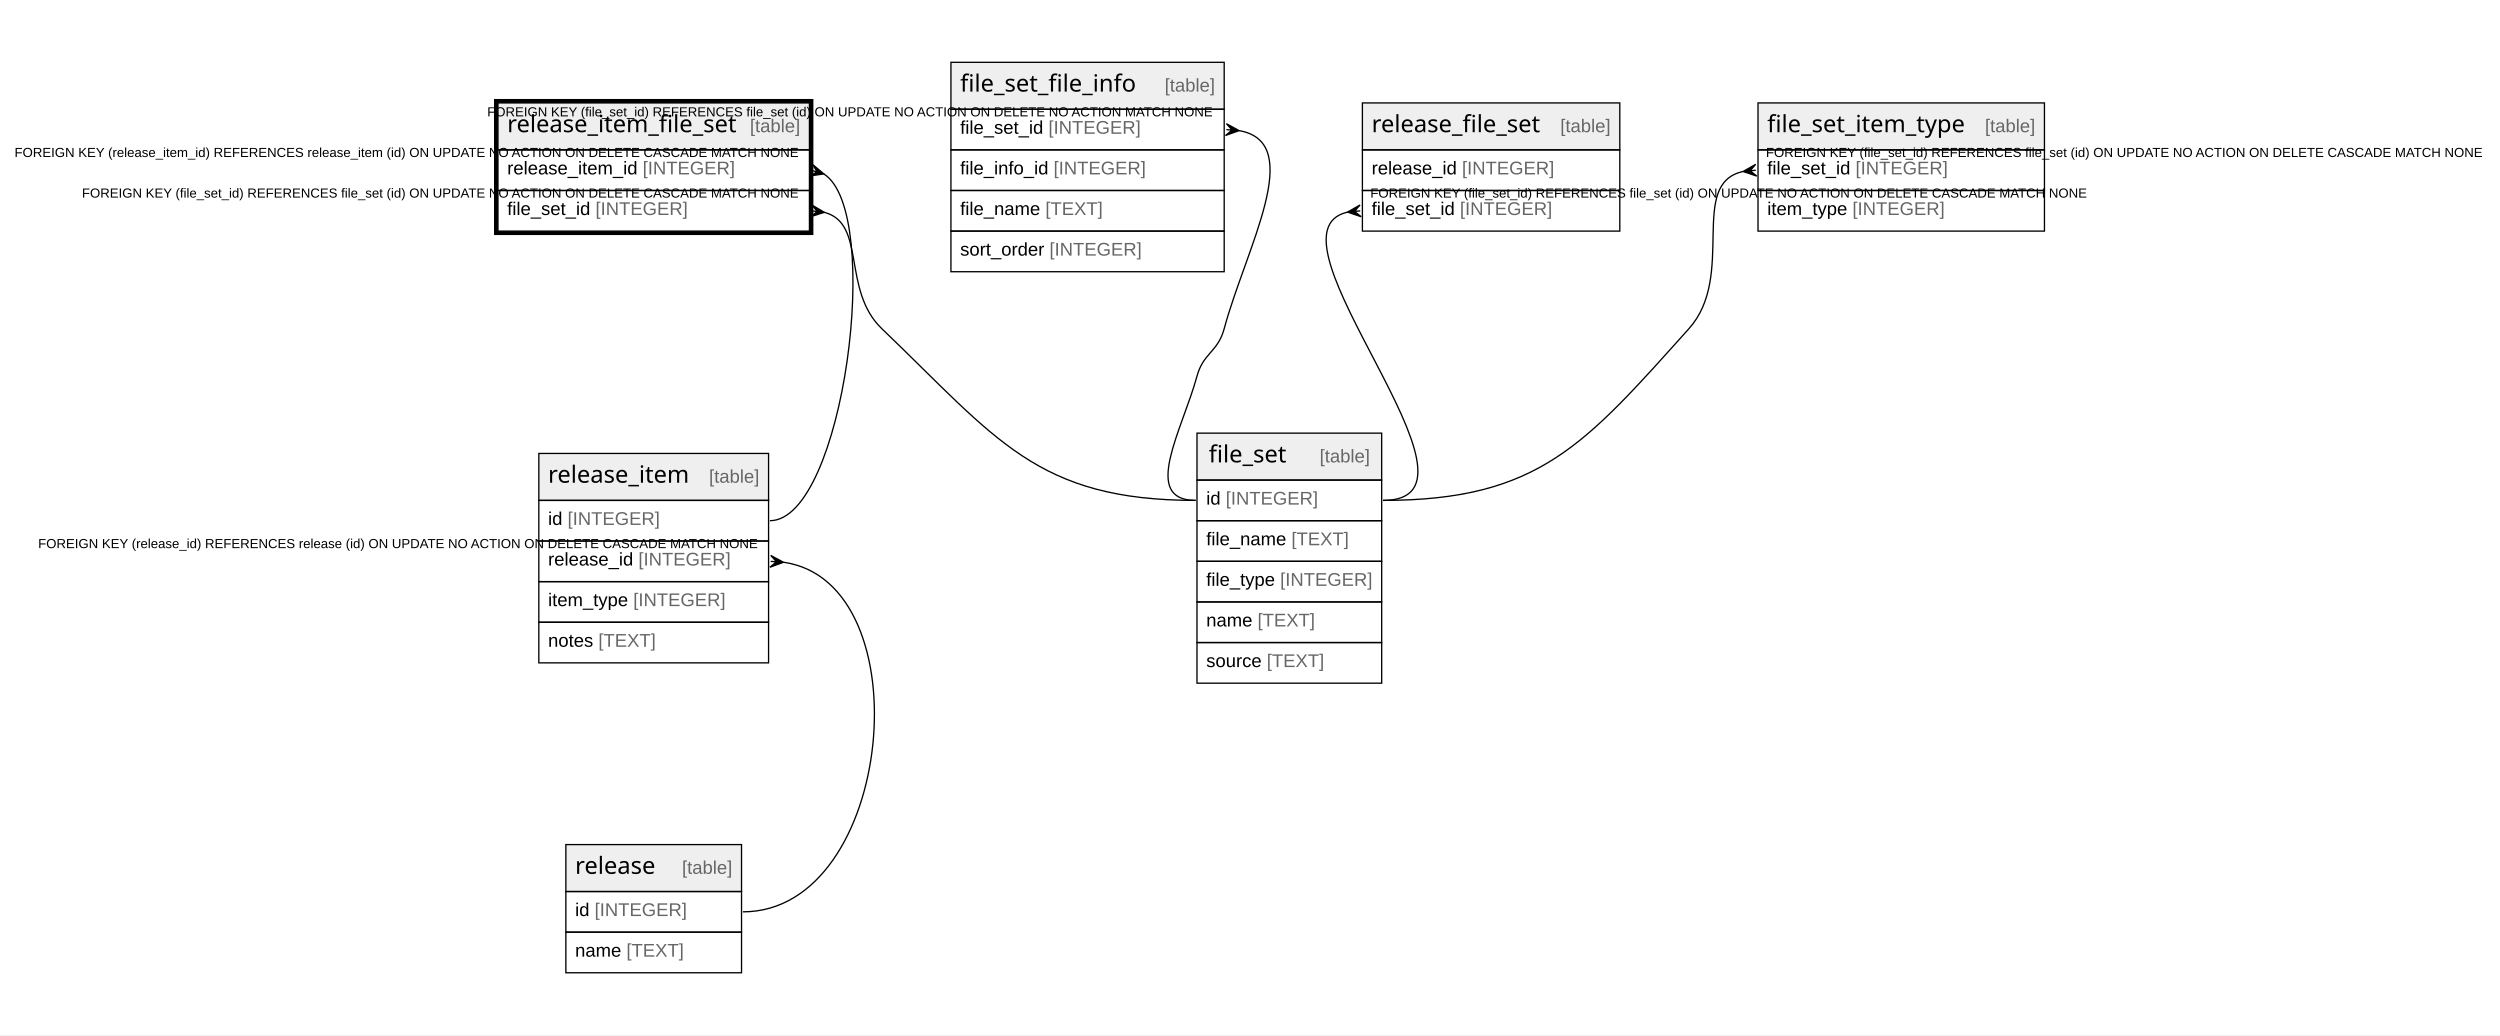
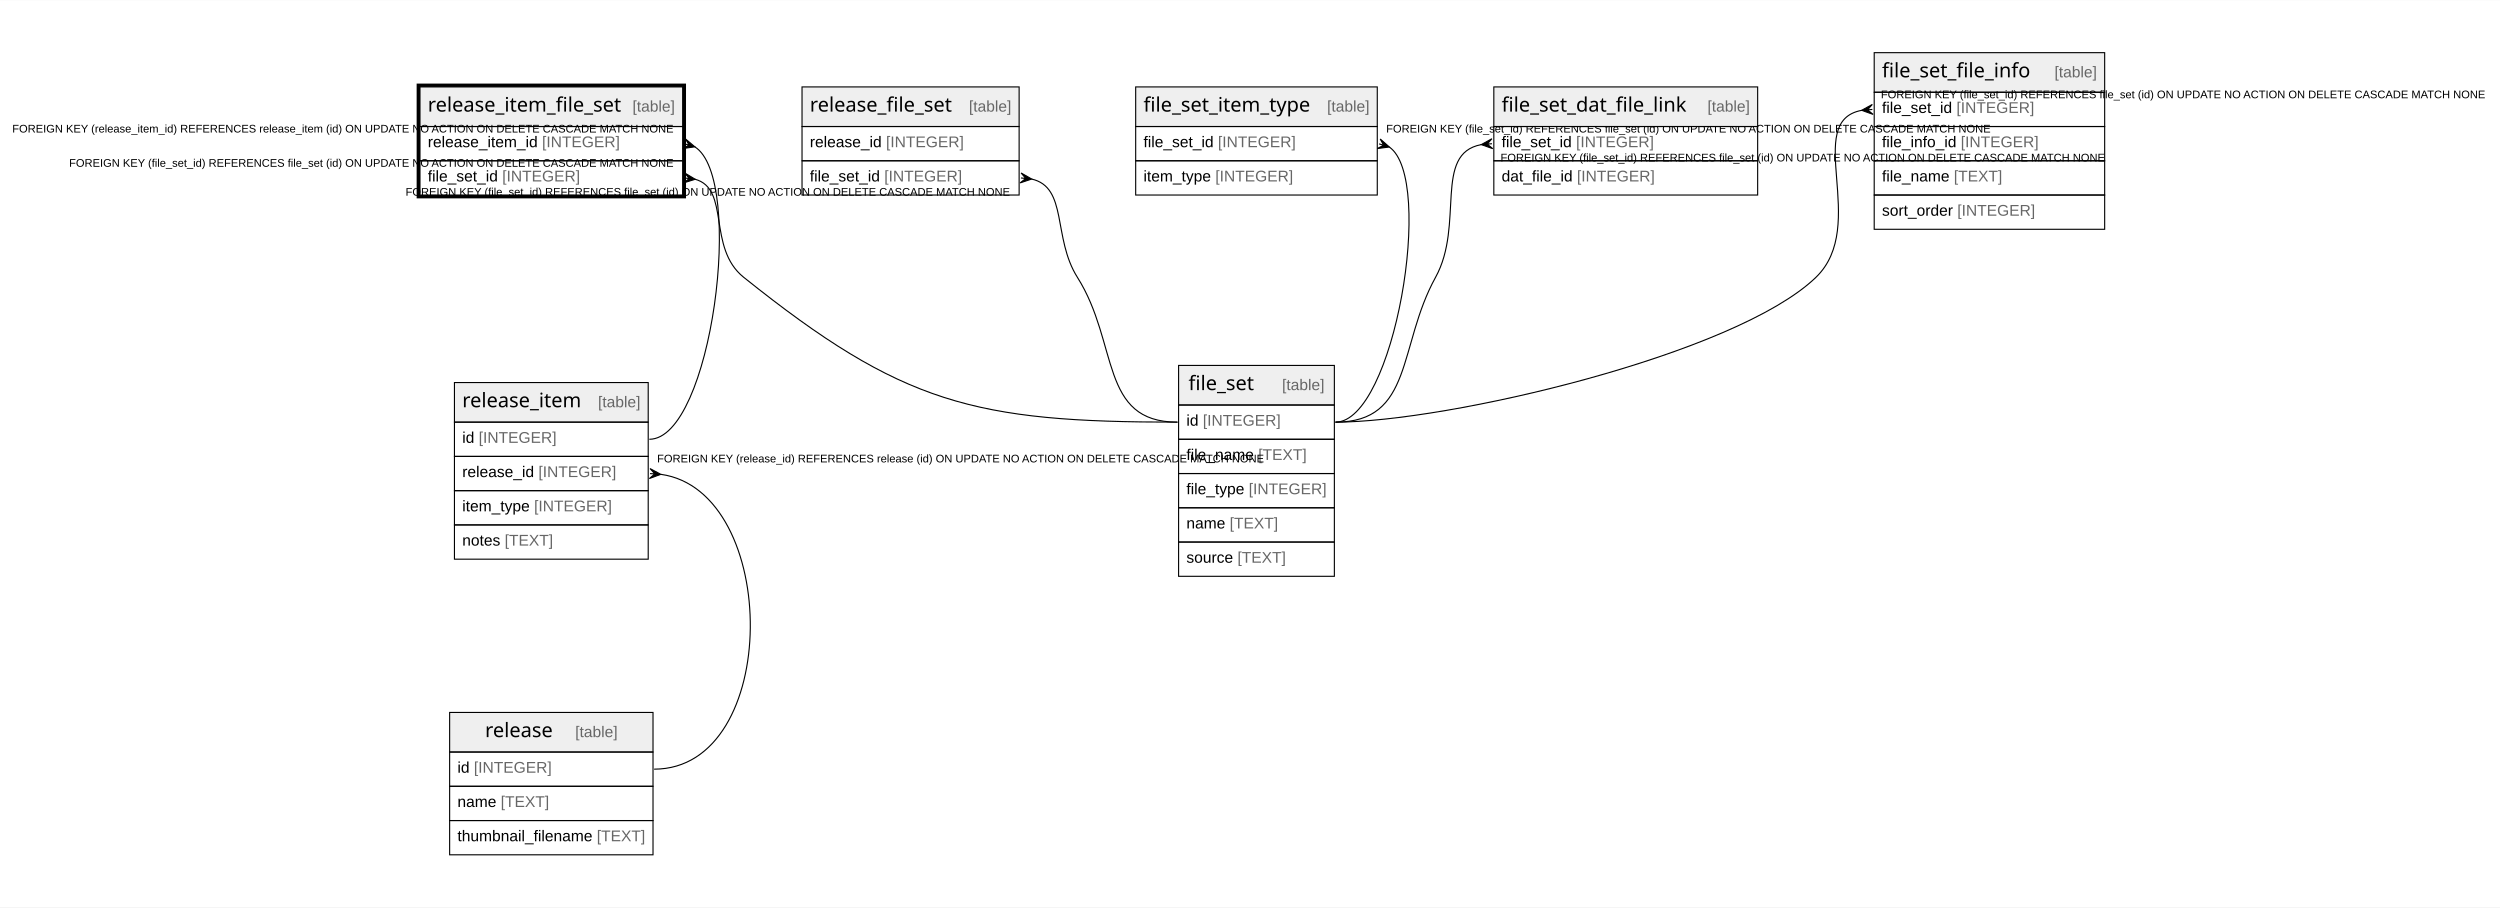
- <svg xmlns="http://www.w3.org/2000/svg" width="1896pt" height="785pt" viewBox="0.00 0.00 1895.74 784.80">
-   <g id="graph0" class="graph" transform="scale(1 1) rotate(0) translate(4 780.8)">
-     <polygon fill="white" stroke="none" points="-4,4 -4,-780.8 1891.74,-780.8 1891.74,4 -4,4" />
+ <svg xmlns="http://www.w3.org/2000/svg" width="2248pt" height="816pt" viewBox="0.00 0.00 2247.74 815.60">
+   <g id="graph0" class="graph" transform="scale(1 1) rotate(0) translate(4 811.6)">
+     <polygon fill="white" stroke="none" points="-4,4 -4,-811.6 2243.74,-811.6 2243.74,4 -4,4" />
    <g id="node1" class="node">
-       <polygon fill="#efefef" stroke="none" points="373.6,-667.2 373.6,-702.8 609.79,-702.8 609.79,-667.2 373.6,-667.2" />
-       <polygon fill="none" stroke="black" points="373.6,-667.2 373.6,-702.8 609.79,-702.8 609.79,-667.2 373.6,-667.2" />
-       <text text-anchor="start" x="380.6" y="-680.6" font-family="Arial Bold" font-size="18.00">release_item_file_set</text>
-       <text text-anchor="start" x="533.53" y="-680.6" font-family="Arial" font-size="14.00">    </text>
-       <text text-anchor="start" x="564.65" y="-680.6" font-family="Arial" font-size="14.00" fill="#666666">[table]</text>
+       <polygon fill="#efefef" stroke="none" points="373.6,-698 373.6,-733.6 609.79,-733.6 609.79,-698 373.6,-698" />
+       <polygon fill="none" stroke="black" points="373.6,-698 373.6,-733.6 609.79,-733.6 609.79,-698 373.6,-698" />
+       <text text-anchor="start" x="380.6" y="-711.4" font-family="Arial Bold" font-size="18.00">release_item_file_set</text>
+       <text text-anchor="start" x="533.53" y="-711.4" font-family="Arial" font-size="14.00">    </text>
+       <text text-anchor="start" x="564.65" y="-711.4" font-family="Arial" font-size="14.00" fill="#666666">[table]</text>
+       <polygon fill="none" stroke="black" points="373.6,-667.2 373.6,-698 609.79,-698 609.79,-667.2 373.6,-667.2" />
+       <text text-anchor="start" x="380.6" y="-679.4" font-family="Arial" font-size="14.00">release_item_id </text>
+       <text text-anchor="start" x="483.33" y="-679.4" font-family="Arial" font-size="14.00" fill="#666666">[INTEGER]</text>
      <polygon fill="none" stroke="black" points="373.6,-636.4 373.6,-667.2 609.79,-667.2 609.79,-636.4 373.6,-636.4" />
-       <text text-anchor="start" x="380.6" y="-648.6" font-family="Arial" font-size="14.00">release_item_id </text>
-       <text text-anchor="start" x="483.33" y="-648.6" font-family="Arial" font-size="14.00" fill="#666666">[INTEGER]</text>
-       <polygon fill="none" stroke="black" points="373.6,-605.6 373.6,-636.4 609.79,-636.4 609.79,-605.6 373.6,-605.6" />
-       <text text-anchor="start" x="380.6" y="-617.8" font-family="Arial" font-size="14.00">file_set_id </text>
-       <text text-anchor="start" x="447.53" y="-617.8" font-family="Arial" font-size="14.00" fill="#666666">[INTEGER]</text>
-       <polygon fill="none" stroke="black" stroke-width="3" points="372.1,-604.1 372.1,-704.3 611.29,-704.3 611.29,-604.1 372.1,-604.1" />
+       <text text-anchor="start" x="380.6" y="-648.6" font-family="Arial" font-size="14.00">file_set_id </text>
+       <text text-anchor="start" x="447.53" y="-648.6" font-family="Arial" font-size="14.00" fill="#666666">[INTEGER]</text>
+       <polygon fill="none" stroke="black" stroke-width="3" points="372.1,-634.9 372.1,-735.1 611.29,-735.1 611.29,-634.9 372.1,-634.9" />
    </g>
    <g id="node2" class="node">
-       <polygon fill="#efefef" stroke="none" points="404.59,-401.4 404.59,-437 578.8,-437 578.8,-401.4 404.59,-401.4" />
-       <polygon fill="none" stroke="black" points="404.59,-401.4 404.59,-437 578.8,-437 578.8,-401.4 404.59,-401.4" />
-       <text text-anchor="start" x="411.59" y="-414.8" font-family="Arial Bold" font-size="18.00">release_item</text>
-       <text text-anchor="start" x="502.54" y="-414.8" font-family="Arial" font-size="14.00">    </text>
-       <text text-anchor="start" x="533.66" y="-414.8" font-family="Arial" font-size="14.00" fill="#666666">[table]</text>
+       <polygon fill="#efefef" stroke="none" points="404.59,-432.2 404.59,-467.8 578.8,-467.8 578.8,-432.2 404.59,-432.2" />
+       <polygon fill="none" stroke="black" points="404.59,-432.2 404.59,-467.8 578.8,-467.8 578.8,-432.2 404.59,-432.2" />
+       <text text-anchor="start" x="411.59" y="-445.6" font-family="Arial Bold" font-size="18.00">release_item</text>
+       <text text-anchor="start" x="502.54" y="-445.6" font-family="Arial" font-size="14.00">    </text>
+       <text text-anchor="start" x="533.66" y="-445.6" font-family="Arial" font-size="14.00" fill="#666666">[table]</text>
+       <polygon fill="none" stroke="black" points="404.59,-401.4 404.59,-432.2 578.8,-432.2 578.8,-401.4 404.59,-401.4" />
+       <text text-anchor="start" x="411.59" y="-413.6" font-family="Arial" font-size="14.00">id </text>
+       <text text-anchor="start" x="426.38" y="-413.6" font-family="Arial" font-size="14.00" fill="#666666">[INTEGER]</text>
      <polygon fill="none" stroke="black" points="404.59,-370.6 404.59,-401.4 578.8,-401.4 578.8,-370.6 404.59,-370.6" />
-       <text text-anchor="start" x="411.59" y="-382.8" font-family="Arial" font-size="14.00">id </text>
-       <text text-anchor="start" x="426.38" y="-382.8" font-family="Arial" font-size="14.00" fill="#666666">[INTEGER]</text>
+       <text text-anchor="start" x="411.59" y="-382.8" font-family="Arial" font-size="14.00">release_id </text>
+       <text text-anchor="start" x="480.08" y="-382.8" font-family="Arial" font-size="14.00" fill="#666666">[INTEGER]</text>
      <polygon fill="none" stroke="black" points="404.59,-339.8 404.59,-370.6 578.8,-370.6 578.8,-339.8 404.59,-339.8" />
-       <text text-anchor="start" x="411.59" y="-352" font-family="Arial" font-size="14.00">release_id </text>
-       <text text-anchor="start" x="480.08" y="-352" font-family="Arial" font-size="14.00" fill="#666666">[INTEGER]</text>
+       <text text-anchor="start" x="411.59" y="-352" font-family="Arial" font-size="14.00">item_type </text>
+       <text text-anchor="start" x="476.18" y="-352" font-family="Arial" font-size="14.00" fill="#666666">[INTEGER]</text>
      <polygon fill="none" stroke="black" points="404.59,-309 404.59,-339.8 578.8,-339.8 578.8,-309 404.59,-309" />
-       <text text-anchor="start" x="411.59" y="-321.2" font-family="Arial" font-size="14.00">item_type </text>
-       <text text-anchor="start" x="476.18" y="-321.2" font-family="Arial" font-size="14.00" fill="#666666">[INTEGER]</text>
-       <polygon fill="none" stroke="black" points="404.59,-278.2 404.59,-309 578.8,-309 578.8,-278.2 404.59,-278.2" />
-       <text text-anchor="start" x="411.59" y="-290.4" font-family="Arial" font-size="14.00">notes </text>
-       <text text-anchor="start" x="449.73" y="-290.4" font-family="Arial" font-size="14.00" fill="#666666">[TEXT]</text>
+       <text text-anchor="start" x="411.59" y="-321.2" font-family="Arial" font-size="14.00">notes </text>
+       <text text-anchor="start" x="449.73" y="-321.2" font-family="Arial" font-size="14.00" fill="#666666">[TEXT]</text>
    </g>
    <g id="edge1" class="edge">
-       <path fill="none" stroke="black" d="M620.61,-648.99C666.4,-620.59 635.66,-386 579.8,-386" />
-       <polygon fill="black" stroke="black" points="620.72,-648.96 609.87,-647.38 615.59,-650.43 611.43,-651.62 611.43,-651.62 611.43,-651.62 615.59,-650.43 612.34,-656.04 620.72,-648.96" />
-       <text text-anchor="start" x="7" y="-661.8" font-family="Arial" font-size="10.00">FOREIGN KEY (release_item_id) REFERENCES release_item (id) ON UPDATE NO ACTION ON DELETE CASCADE MATCH NONE</text>
+       <path fill="none" stroke="black" d="M620.61,-679.79C666.4,-651.39 635.66,-416.8 579.8,-416.8" />
+       <polygon fill="black" stroke="black" points="620.72,-679.76 609.87,-678.18 615.59,-681.23 611.43,-682.42 611.43,-682.42 611.43,-682.42 615.59,-681.23 612.34,-686.84 620.72,-679.76" />
+       <text text-anchor="start" x="7" y="-692.6" font-family="Arial" font-size="10.00">FOREIGN KEY (release_item_id) REFERENCES release_item (id) ON UPDATE NO ACTION ON DELETE CASCADE MATCH NONE</text>
    </g>
    <g id="node4" class="node">
-       <polygon fill="#efefef" stroke="none" points="903.67,-416.8 903.67,-452.4 1043.72,-452.4 1043.72,-416.8 903.67,-416.8" />
-       <polygon fill="none" stroke="black" points="903.67,-416.8 903.67,-452.4 1043.72,-452.4 1043.72,-416.8 903.67,-416.8" />
-       <text text-anchor="start" x="912.58" y="-430.2" font-family="Arial Bold" font-size="18.00">file_set</text>
-       <text text-anchor="start" x="965.56" y="-430.2" font-family="Arial" font-size="14.00">    </text>
-       <text text-anchor="start" x="996.67" y="-430.2" font-family="Arial" font-size="14.00" fill="#666666">[table]</text>
-       <polygon fill="none" stroke="black" points="903.67,-386 903.67,-416.8 1043.72,-416.8 1043.72,-386 903.67,-386" />
-       <text text-anchor="start" x="910.67" y="-398.2" font-family="Arial" font-size="14.00">id </text>
-       <text text-anchor="start" x="925.46" y="-398.2" font-family="Arial" font-size="14.00" fill="#666666">[INTEGER]</text>
-       <polygon fill="none" stroke="black" points="903.67,-355.2 903.67,-386 1043.72,-386 1043.72,-355.2 903.67,-355.2" />
-       <text text-anchor="start" x="910.67" y="-367.4" font-family="Arial" font-size="14.00">file_name </text>
-       <text text-anchor="start" x="975.27" y="-367.4" font-family="Arial" font-size="14.00" fill="#666666">[TEXT]</text>
-       <polygon fill="none" stroke="black" points="903.67,-324.4 903.67,-355.2 1043.72,-355.2 1043.72,-324.4 903.67,-324.4" />
-       <text text-anchor="start" x="910.67" y="-336.6" font-family="Arial" font-size="14.00">file_type </text>
-       <text text-anchor="start" x="966.71" y="-336.6" font-family="Arial" font-size="14.00" fill="#666666">[INTEGER]</text>
-       <polygon fill="none" stroke="black" points="903.67,-293.6 903.67,-324.4 1043.72,-324.4 1043.72,-293.6 903.67,-293.6" />
-       <text text-anchor="start" x="910.67" y="-305.8" font-family="Arial" font-size="14.00">name </text>
-       <text text-anchor="start" x="949.58" y="-305.8" font-family="Arial" font-size="14.00" fill="#666666">[TEXT]</text>
-       <polygon fill="none" stroke="black" points="903.67,-262.8 903.67,-293.6 1043.72,-293.6 1043.72,-262.8 903.67,-262.8" />
-       <text text-anchor="start" x="910.67" y="-275" font-family="Arial" font-size="14.00">source </text>
-       <text text-anchor="start" x="956.58" y="-275" font-family="Arial" font-size="14.00" fill="#666666">[TEXT]</text>
+       <polygon fill="#efefef" stroke="none" points="1055.67,-447.6 1055.67,-483.2 1195.72,-483.2 1195.72,-447.6 1055.67,-447.6" />
+       <polygon fill="none" stroke="black" points="1055.67,-447.6 1055.67,-483.2 1195.72,-483.2 1195.72,-447.6 1055.67,-447.6" />
+       <text text-anchor="start" x="1064.58" y="-461" font-family="Arial Bold" font-size="18.00">file_set</text>
+       <text text-anchor="start" x="1117.56" y="-461" font-family="Arial" font-size="14.00">    </text>
+       <text text-anchor="start" x="1148.67" y="-461" font-family="Arial" font-size="14.00" fill="#666666">[table]</text>
+       <polygon fill="none" stroke="black" points="1055.67,-416.8 1055.67,-447.6 1195.72,-447.6 1195.72,-416.8 1055.67,-416.8" />
+       <text text-anchor="start" x="1062.67" y="-429" font-family="Arial" font-size="14.00">id </text>
+       <text text-anchor="start" x="1077.46" y="-429" font-family="Arial" font-size="14.00" fill="#666666">[INTEGER]</text>
+       <polygon fill="none" stroke="black" points="1055.67,-386 1055.67,-416.8 1195.72,-416.8 1195.72,-386 1055.67,-386" />
+       <text text-anchor="start" x="1062.67" y="-398.2" font-family="Arial" font-size="14.00">file_name </text>
+       <text text-anchor="start" x="1127.27" y="-398.2" font-family="Arial" font-size="14.00" fill="#666666">[TEXT]</text>
+       <polygon fill="none" stroke="black" points="1055.67,-355.2 1055.67,-386 1195.72,-386 1195.72,-355.2 1055.67,-355.2" />
+       <text text-anchor="start" x="1062.67" y="-367.4" font-family="Arial" font-size="14.00">file_type </text>
+       <text text-anchor="start" x="1118.71" y="-367.4" font-family="Arial" font-size="14.00" fill="#666666">[INTEGER]</text>
+       <polygon fill="none" stroke="black" points="1055.67,-324.4 1055.67,-355.2 1195.72,-355.2 1195.72,-324.4 1055.67,-324.4" />
+       <text text-anchor="start" x="1062.67" y="-336.6" font-family="Arial" font-size="14.00">name </text>
+       <text text-anchor="start" x="1101.58" y="-336.6" font-family="Arial" font-size="14.00" fill="#666666">[TEXT]</text>
+       <polygon fill="none" stroke="black" points="1055.67,-293.6 1055.67,-324.4 1195.72,-324.4 1195.72,-293.6 1055.67,-293.6" />
+       <text text-anchor="start" x="1062.67" y="-305.8" font-family="Arial" font-size="14.00">source </text>
+       <text text-anchor="start" x="1108.58" y="-305.8" font-family="Arial" font-size="14.00" fill="#666666">[TEXT]</text>
    </g>
    <g id="edge3" class="edge">
-       <path fill="none" stroke="black" d="M620.82,-619.89C653.32,-611.77 633.95,-561.08 664.69,-531.6 751.72,-448.16 782.11,-401.4 902.67,-401.4" />
-       <polygon fill="black" stroke="black" points="621.06,-619.86 610.62,-616.49 615.76,-620.45 611.45,-620.93 611.45,-620.93 611.45,-620.93 615.76,-620.45 611.62,-625.44 621.06,-619.86" />
-       <text text-anchor="start" x="58.13" y="-631" font-family="Arial" font-size="10.00">FOREIGN KEY (file_set_id) REFERENCES file_set (id) ON UPDATE NO ACTION ON DELETE CASCADE MATCH NONE</text>
+       <path fill="none" stroke="black" d="M620.77,-650.63C652.91,-642.1 631.45,-589.02 664.69,-562.4 807.33,-448.18 871.95,-432.2 1054.67,-432.2" />
+       <polygon fill="black" stroke="black" points="621.05,-650.6 610.6,-647.29 615.75,-651.22 611.45,-651.72 611.45,-651.72 611.45,-651.72 615.75,-651.22 611.64,-656.23 621.05,-650.6" />
+       <text text-anchor="start" x="58.13" y="-661.8" font-family="Arial" font-size="10.00">FOREIGN KEY (file_set_id) REFERENCES file_set (id) ON UPDATE NO ACTION ON DELETE CASCADE MATCH NONE</text>
    </g>
    <g id="node3" class="node">
-       <polygon fill="#efefef" stroke="none" points="425.09,-104.8 425.09,-140.4 558.3,-140.4 558.3,-104.8 425.09,-104.8" />
-       <polygon fill="none" stroke="black" points="425.09,-104.8 425.09,-140.4 558.3,-140.4 558.3,-104.8 425.09,-104.8" />
-       <text text-anchor="start" x="432.09" y="-118.2" font-family="Arial Bold" font-size="18.00">release</text>
-       <text text-anchor="start" x="482.05" y="-118.2" font-family="Arial" font-size="14.00">    </text>
-       <text text-anchor="start" x="513.16" y="-118.2" font-family="Arial" font-size="14.00" fill="#666666">[table]</text>
-       <polygon fill="none" stroke="black" points="425.09,-74 425.09,-104.8 558.3,-104.8 558.3,-74 425.09,-74" />
-       <text text-anchor="start" x="432.09" y="-86.2" font-family="Arial" font-size="14.00">id </text>
-       <text text-anchor="start" x="446.88" y="-86.2" font-family="Arial" font-size="14.00" fill="#666666">[INTEGER]</text>
-       <polygon fill="none" stroke="black" points="425.09,-43.2 425.09,-74 558.3,-74 558.3,-43.2 425.09,-43.2" />
-       <text text-anchor="start" x="432.09" y="-55.4" font-family="Arial" font-size="14.00">name </text>
-       <text text-anchor="start" x="471" y="-55.4" font-family="Arial" font-size="14.00" fill="#666666">[TEXT]</text>
+       <polygon fill="#efefef" stroke="none" points="400.27,-135.6 400.27,-171.2 583.12,-171.2 583.12,-135.6 400.27,-135.6" />
+       <polygon fill="none" stroke="black" points="400.27,-135.6 400.27,-171.2 583.12,-171.2 583.12,-135.6 400.27,-135.6" />
+       <text text-anchor="start" x="432.09" y="-149" font-family="Arial Bold" font-size="18.00">release</text>
+       <text text-anchor="start" x="482.05" y="-149" font-family="Arial" font-size="14.00">    </text>
+       <text text-anchor="start" x="513.16" y="-149" font-family="Arial" font-size="14.00" fill="#666666">[table]</text>
+       <polygon fill="none" stroke="black" points="400.27,-104.8 400.27,-135.6 583.12,-135.6 583.12,-104.8 400.27,-104.8" />
+       <text text-anchor="start" x="407.27" y="-117" font-family="Arial" font-size="14.00">id </text>
+       <text text-anchor="start" x="422.05" y="-117" font-family="Arial" font-size="14.00" fill="#666666">[INTEGER]</text>
+       <polygon fill="none" stroke="black" points="400.27,-74 400.27,-104.8 583.12,-104.8 583.12,-74 400.27,-74" />
+       <text text-anchor="start" x="407.27" y="-86.2" font-family="Arial" font-size="14.00">name </text>
+       <text text-anchor="start" x="446.18" y="-86.2" font-family="Arial" font-size="14.00" fill="#666666">[TEXT]</text>
+       <polygon fill="none" stroke="black" points="400.27,-43.2 400.27,-74 583.12,-74 583.12,-43.2 400.27,-43.2" />
+       <text text-anchor="start" x="407.27" y="-55.4" font-family="Arial" font-size="14.00">thumbnail_filename </text>
+       <text text-anchor="start" x="532.56" y="-55.4" font-family="Arial" font-size="14.00" fill="#666666">[TEXT]</text>
    </g>
    <g id="edge2" class="edge">
-       <path fill="none" stroke="black" d="M590.18,-354.48C696.95,-339.35 674.2,-89.4 559.3,-89.4" />
-       <polygon fill="black" stroke="black" points="590.11,-354.49 579.82,-350.69 584.79,-354.86 580.46,-355.15 580.46,-355.15 580.46,-355.15 584.79,-354.86 580.44,-359.67 590.11,-354.49" />
-       <text text-anchor="start" x="24.92" y="-365.2" font-family="Arial" font-size="10.00">FOREIGN KEY (release_id) REFERENCES release (id) ON UPDATE NO ACTION ON DELETE CASCADE MATCH NONE</text>
+       <path fill="none" stroke="black" d="M590.21,-385.28C698.1,-370.15 698.69,-120.2 584.12,-120.2" />
+       <polygon fill="black" stroke="black" points="590.11,-385.29 579.82,-381.49 584.79,-385.66 580.46,-385.95 580.46,-385.95 580.46,-385.95 584.79,-385.66 580.44,-390.47 590.11,-385.29" />
+       <text text-anchor="start" x="586.8" y="-396" font-family="Arial" font-size="10.00">FOREIGN KEY (release_id) REFERENCES release (id) ON UPDATE NO ACTION ON DELETE CASCADE MATCH NONE</text>
    </g>
    <g id="node5" class="node">
-       <polygon fill="#efefef" stroke="none" points="717.09,-698 717.09,-733.6 924.3,-733.6 924.3,-698 717.09,-698" />
-       <polygon fill="none" stroke="black" points="717.09,-698 717.09,-733.6 924.3,-733.6 924.3,-698 717.09,-698" />
-       <text text-anchor="start" x="724.09" y="-711.4" font-family="Arial Bold" font-size="18.00">file_set_file_info</text>
-       <text text-anchor="start" x="848.05" y="-711.4" font-family="Arial" font-size="14.00">    </text>
-       <text text-anchor="start" x="879.17" y="-711.4" font-family="Arial" font-size="14.00" fill="#666666">[table]</text>
-       <polygon fill="none" stroke="black" points="717.09,-667.2 717.09,-698 924.3,-698 924.3,-667.2 717.09,-667.2" />
-       <text text-anchor="start" x="724.09" y="-679.4" font-family="Arial" font-size="14.00">file_set_id </text>
-       <text text-anchor="start" x="791.02" y="-679.4" font-family="Arial" font-size="14.00" fill="#666666">[INTEGER]</text>
-       <polygon fill="none" stroke="black" points="717.09,-636.4 717.09,-667.2 924.3,-667.2 924.3,-636.4 717.09,-636.4" />
-       <text text-anchor="start" x="724.09" y="-648.6" font-family="Arial" font-size="14.00">file_info_id </text>
-       <text text-anchor="start" x="794.91" y="-648.6" font-family="Arial" font-size="14.00" fill="#666666">[INTEGER]</text>
-       <polygon fill="none" stroke="black" points="717.09,-605.6 717.09,-636.4 924.3,-636.4 924.3,-605.6 717.09,-605.6" />
-       <text text-anchor="start" x="724.09" y="-617.8" font-family="Arial" font-size="14.00">file_name </text>
-       <text text-anchor="start" x="788.68" y="-617.8" font-family="Arial" font-size="14.00" fill="#666666">[TEXT]</text>
-       <polygon fill="none" stroke="black" points="717.09,-574.8 717.09,-605.6 924.3,-605.6 924.3,-574.8 717.09,-574.8" />
-       <text text-anchor="start" x="724.09" y="-587" font-family="Arial" font-size="14.00">sort_order </text>
-       <text text-anchor="start" x="791.78" y="-587" font-family="Arial" font-size="14.00" fill="#666666">[INTEGER]</text>
+       <polygon fill="#efefef" stroke="none" points="717.1,-698 717.1,-733.6 912.29,-733.6 912.29,-698 717.1,-698" />
+       <polygon fill="none" stroke="black" points="717.1,-698 717.1,-733.6 912.29,-733.6 912.29,-698 717.1,-698" />
+       <text text-anchor="start" x="724.1" y="-711.4" font-family="Arial Bold" font-size="18.00">release_file_set</text>
+       <text text-anchor="start" x="836.04" y="-711.4" font-family="Arial" font-size="14.00">    </text>
+       <text text-anchor="start" x="867.15" y="-711.4" font-family="Arial" font-size="14.00" fill="#666666">[table]</text>
+       <polygon fill="none" stroke="black" points="717.1,-667.2 717.1,-698 912.29,-698 912.29,-667.2 717.1,-667.2" />
+       <text text-anchor="start" x="724.1" y="-679.4" font-family="Arial" font-size="14.00">release_id </text>
+       <text text-anchor="start" x="792.59" y="-679.4" font-family="Arial" font-size="14.00" fill="#666666">[INTEGER]</text>
+       <polygon fill="none" stroke="black" points="717.1,-636.4 717.1,-667.2 912.29,-667.2 912.29,-636.4 717.1,-636.4" />
+       <text text-anchor="start" x="724.1" y="-648.6" font-family="Arial" font-size="14.00">file_set_id </text>
+       <text text-anchor="start" x="791.03" y="-648.6" font-family="Arial" font-size="14.00" fill="#666666">[INTEGER]</text>
    </g>
    <g id="edge4" class="edge">
-       <path fill="none" stroke="black" d="M935.6,-681.79C986.79,-672.9 940.79,-592.73 924.3,-531.6 919.5,-513.8 908.51,-513.39 903.67,-495.6 892.69,-455.2 860.81,-401.4 902.67,-401.4" />
-       <polygon fill="black" stroke="black" points="935.61,-681.79 925.28,-678.09 930.29,-682.21 925.97,-682.55 925.97,-682.55 925.97,-682.55 930.29,-682.21 925.99,-687.06 935.61,-681.79" />
-       <text text-anchor="start" x="365.44" y="-692.6" font-family="Arial" font-size="10.00">FOREIGN KEY (file_set_id) REFERENCES file_set (id) ON UPDATE NO ACTION ON DELETE NO ACTION MATCH NONE</text>
+       <path fill="none" stroke="black" d="M923.32,-650.81C956.31,-643.57 942.23,-597.97 964.69,-562.4 1002.25,-502.93 984.33,-432.2 1054.67,-432.2" />
+       <polygon fill="black" stroke="black" points="923.58,-650.79 913.18,-647.29 918.27,-651.31 913.96,-651.73 913.96,-651.73 913.96,-651.73 918.27,-651.31 914.06,-656.25 923.58,-650.79" />
+       <text text-anchor="start" x="360.64" y="-635.8" font-family="Arial" font-size="10.00">FOREIGN KEY (file_set_id) REFERENCES file_set (id) ON UPDATE NO ACTION ON DELETE CASCADE MATCH NONE</text>
    </g>
    <g id="node6" class="node">
-       <polygon fill="#efefef" stroke="none" points="1029.1,-667.2 1029.1,-702.8 1224.29,-702.8 1224.29,-667.2 1029.1,-667.2" />
-       <polygon fill="none" stroke="black" points="1029.1,-667.2 1029.1,-702.8 1224.29,-702.8 1224.29,-667.2 1029.1,-667.2" />
-       <text text-anchor="start" x="1036.1" y="-680.6" font-family="Arial Bold" font-size="18.00">release_file_set</text>
-       <text text-anchor="start" x="1148.04" y="-680.6" font-family="Arial" font-size="14.00">    </text>
-       <text text-anchor="start" x="1179.15" y="-680.6" font-family="Arial" font-size="14.00" fill="#666666">[table]</text>
-       <polygon fill="none" stroke="black" points="1029.1,-636.4 1029.1,-667.2 1224.29,-667.2 1224.29,-636.4 1029.1,-636.4" />
-       <text text-anchor="start" x="1036.1" y="-648.6" font-family="Arial" font-size="14.00">release_id </text>
-       <text text-anchor="start" x="1104.59" y="-648.6" font-family="Arial" font-size="14.00" fill="#666666">[INTEGER]</text>
-       <polygon fill="none" stroke="black" points="1029.1,-605.6 1029.1,-636.4 1224.29,-636.4 1224.29,-605.6 1029.1,-605.6" />
-       <text text-anchor="start" x="1036.1" y="-617.8" font-family="Arial" font-size="14.00">file_set_id </text>
-       <text text-anchor="start" x="1103.03" y="-617.8" font-family="Arial" font-size="14.00" fill="#666666">[INTEGER]</text>
+       <polygon fill="#efefef" stroke="none" points="1017.09,-698 1017.09,-733.6 1234.3,-733.6 1234.3,-698 1017.09,-698" />
+       <polygon fill="none" stroke="black" points="1017.09,-698 1017.09,-733.6 1234.3,-733.6 1234.3,-698 1017.09,-698" />
+       <text text-anchor="start" x="1024.09" y="-711.4" font-family="Arial Bold" font-size="18.00">file_set_item_type</text>
+       <text text-anchor="start" x="1158.05" y="-711.4" font-family="Arial" font-size="14.00">    </text>
+       <text text-anchor="start" x="1189.17" y="-711.4" font-family="Arial" font-size="14.00" fill="#666666">[table]</text>
+       <polygon fill="none" stroke="black" points="1017.09,-667.2 1017.09,-698 1234.3,-698 1234.3,-667.2 1017.09,-667.2" />
+       <text text-anchor="start" x="1024.09" y="-679.4" font-family="Arial" font-size="14.00">file_set_id </text>
+       <text text-anchor="start" x="1091.02" y="-679.4" font-family="Arial" font-size="14.00" fill="#666666">[INTEGER]</text>
+       <polygon fill="none" stroke="black" points="1017.09,-636.4 1017.09,-667.2 1234.3,-667.2 1234.3,-636.4 1017.09,-636.4" />
+       <text text-anchor="start" x="1024.09" y="-648.6" font-family="Arial" font-size="14.00">item_type </text>
+       <text text-anchor="start" x="1088.67" y="-648.6" font-family="Arial" font-size="14.00" fill="#666666">[INTEGER]</text>
    </g>
    <g id="edge5" class="edge">
-       <path fill="none" stroke="black" d="M1018.01,-620.02C946.34,-604.18 1138.77,-401.4 1044.72,-401.4" />
-       <polygon fill="black" stroke="black" points="1017.81,-620 1027.33,-625.45 1023.12,-620.52 1027.43,-620.94 1027.43,-620.94 1027.43,-620.94 1023.12,-620.52 1028.2,-616.49 1017.81,-620" />
-       <text text-anchor="start" x="1035.1" y="-631" font-family="Arial" font-size="10.00">FOREIGN KEY (file_set_id) REFERENCES file_set (id) ON UPDATE NO ACTION ON DELETE CASCADE MATCH NONE</text>
+       <path fill="none" stroke="black" d="M1245.03,-679.61C1286.56,-651.36 1249.39,-432.2 1196.72,-432.2" />
+       <polygon fill="black" stroke="black" points="1245.18,-679.57 1234.3,-678.2 1240.08,-681.13 1235.94,-682.4 1235.94,-682.4 1235.94,-682.4 1240.08,-681.13 1236.94,-686.8 1245.18,-679.57" />
+       <text text-anchor="start" x="1242.3" y="-692.6" font-family="Arial" font-size="10.00">FOREIGN KEY (file_set_id) REFERENCES file_set (id) ON UPDATE NO ACTION ON DELETE CASCADE MATCH NONE</text>
    </g>
    <g id="node7" class="node">
-       <polygon fill="#efefef" stroke="none" points="1329.09,-667.2 1329.09,-702.8 1546.3,-702.8 1546.3,-667.2 1329.09,-667.2" />
-       <polygon fill="none" stroke="black" points="1329.09,-667.2 1329.09,-702.8 1546.3,-702.8 1546.3,-667.2 1329.09,-667.2" />
-       <text text-anchor="start" x="1336.09" y="-680.6" font-family="Arial Bold" font-size="18.00">file_set_item_type</text>
-       <text text-anchor="start" x="1470.05" y="-680.6" font-family="Arial" font-size="14.00">    </text>
-       <text text-anchor="start" x="1501.17" y="-680.6" font-family="Arial" font-size="14.00" fill="#666666">[table]</text>
-       <polygon fill="none" stroke="black" points="1329.09,-636.4 1329.09,-667.2 1546.3,-667.2 1546.3,-636.4 1329.09,-636.4" />
-       <text text-anchor="start" x="1336.09" y="-648.6" font-family="Arial" font-size="14.00">file_set_id </text>
-       <text text-anchor="start" x="1403.02" y="-648.6" font-family="Arial" font-size="14.00" fill="#666666">[INTEGER]</text>
-       <polygon fill="none" stroke="black" points="1329.09,-605.6 1329.09,-636.4 1546.3,-636.4 1546.3,-605.6 1329.09,-605.6" />
-       <text text-anchor="start" x="1336.09" y="-617.8" font-family="Arial" font-size="14.00">item_type </text>
-       <text text-anchor="start" x="1400.67" y="-617.8" font-family="Arial" font-size="14.00" fill="#666666">[INTEGER]</text>
+       <polygon fill="#efefef" stroke="none" points="1339.09,-698 1339.09,-733.6 1576.3,-733.6 1576.3,-698 1339.09,-698" />
+       <polygon fill="none" stroke="black" points="1339.09,-698 1339.09,-733.6 1576.3,-733.6 1576.3,-698 1339.09,-698" />
+       <text text-anchor="start" x="1346.09" y="-711.4" font-family="Arial Bold" font-size="18.00">file_set_dat_file_link</text>
+       <text text-anchor="start" x="1500.05" y="-711.4" font-family="Arial" font-size="14.00">    </text>
+       <text text-anchor="start" x="1531.16" y="-711.4" font-family="Arial" font-size="14.00" fill="#666666">[table]</text>
+       <polygon fill="none" stroke="black" points="1339.09,-667.2 1339.09,-698 1576.3,-698 1576.3,-667.2 1339.09,-667.2" />
+       <text text-anchor="start" x="1346.09" y="-679.4" font-family="Arial" font-size="14.00">file_set_id </text>
+       <text text-anchor="start" x="1413.02" y="-679.4" font-family="Arial" font-size="14.00" fill="#666666">[INTEGER]</text>
+       <polygon fill="none" stroke="black" points="1339.09,-636.4 1339.09,-667.2 1576.3,-667.2 1576.3,-636.4 1339.09,-636.4" />
+       <text text-anchor="start" x="1346.09" y="-648.6" font-family="Arial" font-size="14.00">dat_file_id </text>
+       <text text-anchor="start" x="1413.81" y="-648.6" font-family="Arial" font-size="14.00" fill="#666666">[INTEGER]</text>
    </g>
    <g id="edge6" class="edge">
-       <path fill="none" stroke="black" d="M1317.83,-650.81C1275.66,-641.73 1312.94,-571.96 1276.69,-531.6 1197.7,-443.63 1162.95,-401.4 1044.72,-401.4" />
-       <polygon fill="black" stroke="black" points="1317.8,-650.81 1327.32,-656.25 1323.11,-651.32 1327.42,-651.74 1327.42,-651.74 1327.42,-651.74 1323.11,-651.32 1328.18,-647.29 1317.8,-650.81" />
-       <text text-anchor="start" x="1335.09" y="-661.8" font-family="Arial" font-size="10.00">FOREIGN KEY (file_set_id) REFERENCES file_set (id) ON UPDATE NO ACTION ON DELETE CASCADE MATCH NONE</text>
+       <path fill="none" stroke="black" d="M1327.7,-681.71C1284.33,-673.47 1312.91,-609.89 1286.69,-562.4 1252.7,-500.82 1267.06,-432.2 1196.72,-432.2" />
+       <polygon fill="black" stroke="black" points="1327.79,-681.72 1337.37,-687.05 1333.11,-682.17 1337.42,-682.54 1337.42,-682.54 1337.42,-682.54 1333.11,-682.17 1338.14,-678.09 1327.79,-681.72" />
+       <text text-anchor="start" x="1345.09" y="-666.6" font-family="Arial" font-size="10.00">FOREIGN KEY (file_set_id) REFERENCES file_set (id) ON UPDATE NO ACTION ON DELETE CASCADE MATCH NONE</text>
+     </g>
+     <g id="node8" class="node">
+       <polygon fill="#efefef" stroke="none" points="1681.09,-728.8 1681.09,-764.4 1888.3,-764.4 1888.3,-728.8 1681.09,-728.8" />
+       <polygon fill="none" stroke="black" points="1681.09,-728.8 1681.09,-764.4 1888.3,-764.4 1888.3,-728.8 1681.09,-728.8" />
+       <text text-anchor="start" x="1688.09" y="-742.2" font-family="Arial Bold" font-size="18.00">file_set_file_info</text>
+       <text text-anchor="start" x="1812.05" y="-742.2" font-family="Arial" font-size="14.00">    </text>
+       <text text-anchor="start" x="1843.17" y="-742.2" font-family="Arial" font-size="14.00" fill="#666666">[table]</text>
+       <polygon fill="none" stroke="black" points="1681.09,-698 1681.09,-728.8 1888.3,-728.8 1888.3,-698 1681.09,-698" />
+       <text text-anchor="start" x="1688.09" y="-710.2" font-family="Arial" font-size="14.00">file_set_id </text>
+       <text text-anchor="start" x="1755.02" y="-710.2" font-family="Arial" font-size="14.00" fill="#666666">[INTEGER]</text>
+       <polygon fill="none" stroke="black" points="1681.09,-667.2 1681.09,-698 1888.3,-698 1888.3,-667.2 1681.09,-667.2" />
+       <text text-anchor="start" x="1688.09" y="-679.4" font-family="Arial" font-size="14.00">file_info_id </text>
+       <text text-anchor="start" x="1758.91" y="-679.4" font-family="Arial" font-size="14.00" fill="#666666">[INTEGER]</text>
+       <polygon fill="none" stroke="black" points="1681.09,-636.4 1681.09,-667.2 1888.3,-667.2 1888.3,-636.4 1681.09,-636.4" />
+       <text text-anchor="start" x="1688.09" y="-648.6" font-family="Arial" font-size="14.00">file_name </text>
+       <text text-anchor="start" x="1752.68" y="-648.6" font-family="Arial" font-size="14.00" fill="#666666">[TEXT]</text>
+       <polygon fill="none" stroke="black" points="1681.09,-605.6 1681.09,-636.4 1888.3,-636.4 1888.3,-605.6 1681.09,-605.6" />
+       <text text-anchor="start" x="1688.09" y="-617.8" font-family="Arial" font-size="14.00">sort_order </text>
+       <text text-anchor="start" x="1755.78" y="-617.8" font-family="Arial" font-size="14.00" fill="#666666">[INTEGER]</text>
+     </g>
+     <g id="edge7" class="edge">
+       <path fill="none" stroke="black" d="M1670.01,-712.57C1616.29,-702.81 1677.01,-609.04 1628.69,-562.4 1556.56,-492.77 1296.98,-432.2 1196.72,-432.2" />
+       <polygon fill="black" stroke="black" points="1669.79,-712.56 1679.39,-717.86 1675.1,-712.99 1679.42,-713.35 1679.42,-713.35 1679.42,-713.35 1675.1,-712.99 1680.12,-708.89 1669.79,-712.56" />
+       <text text-anchor="start" x="1687.09" y="-723.4" font-family="Arial" font-size="10.00">FOREIGN KEY (file_set_id) REFERENCES file_set (id) ON UPDATE NO ACTION ON DELETE CASCADE MATCH NONE</text>
    </g>
  </g>
</svg>
